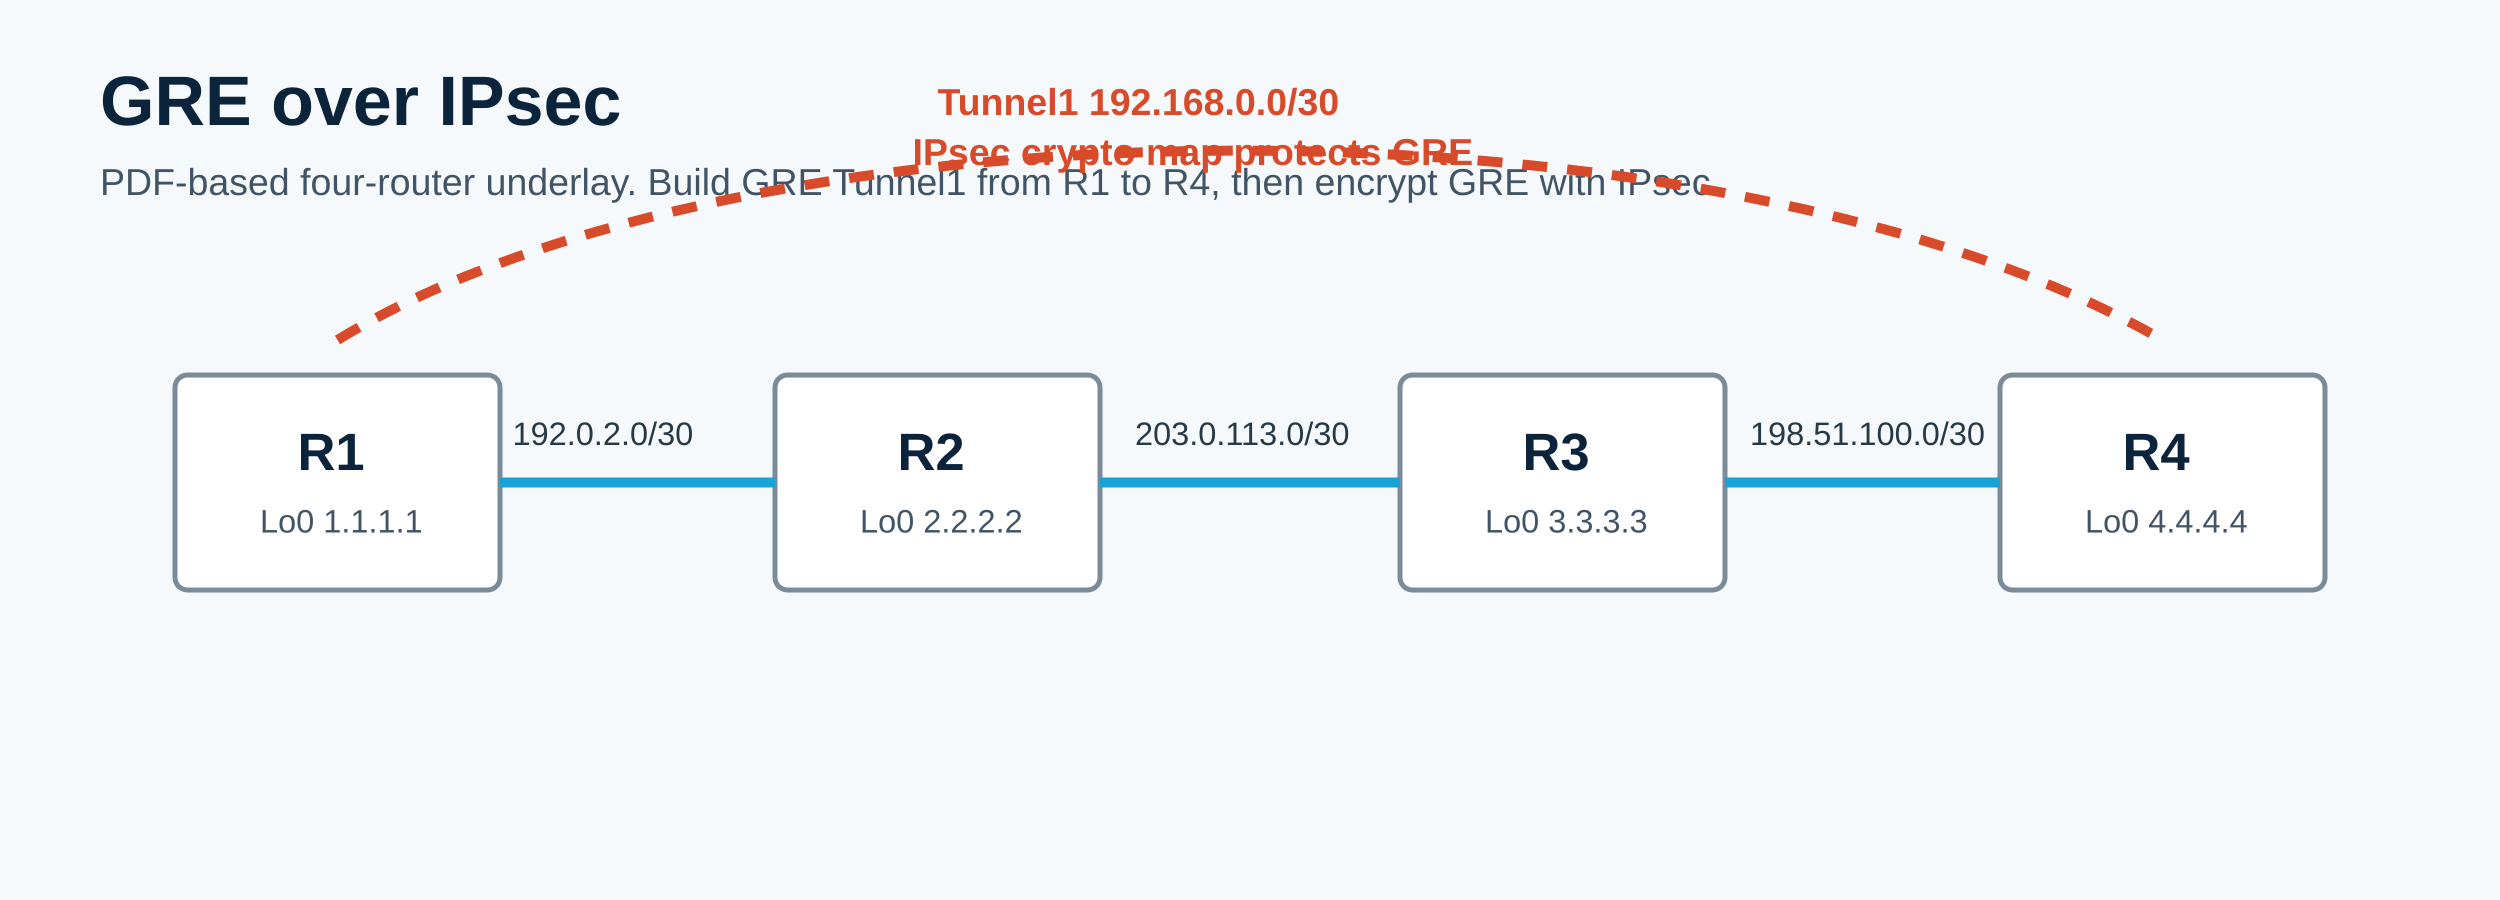
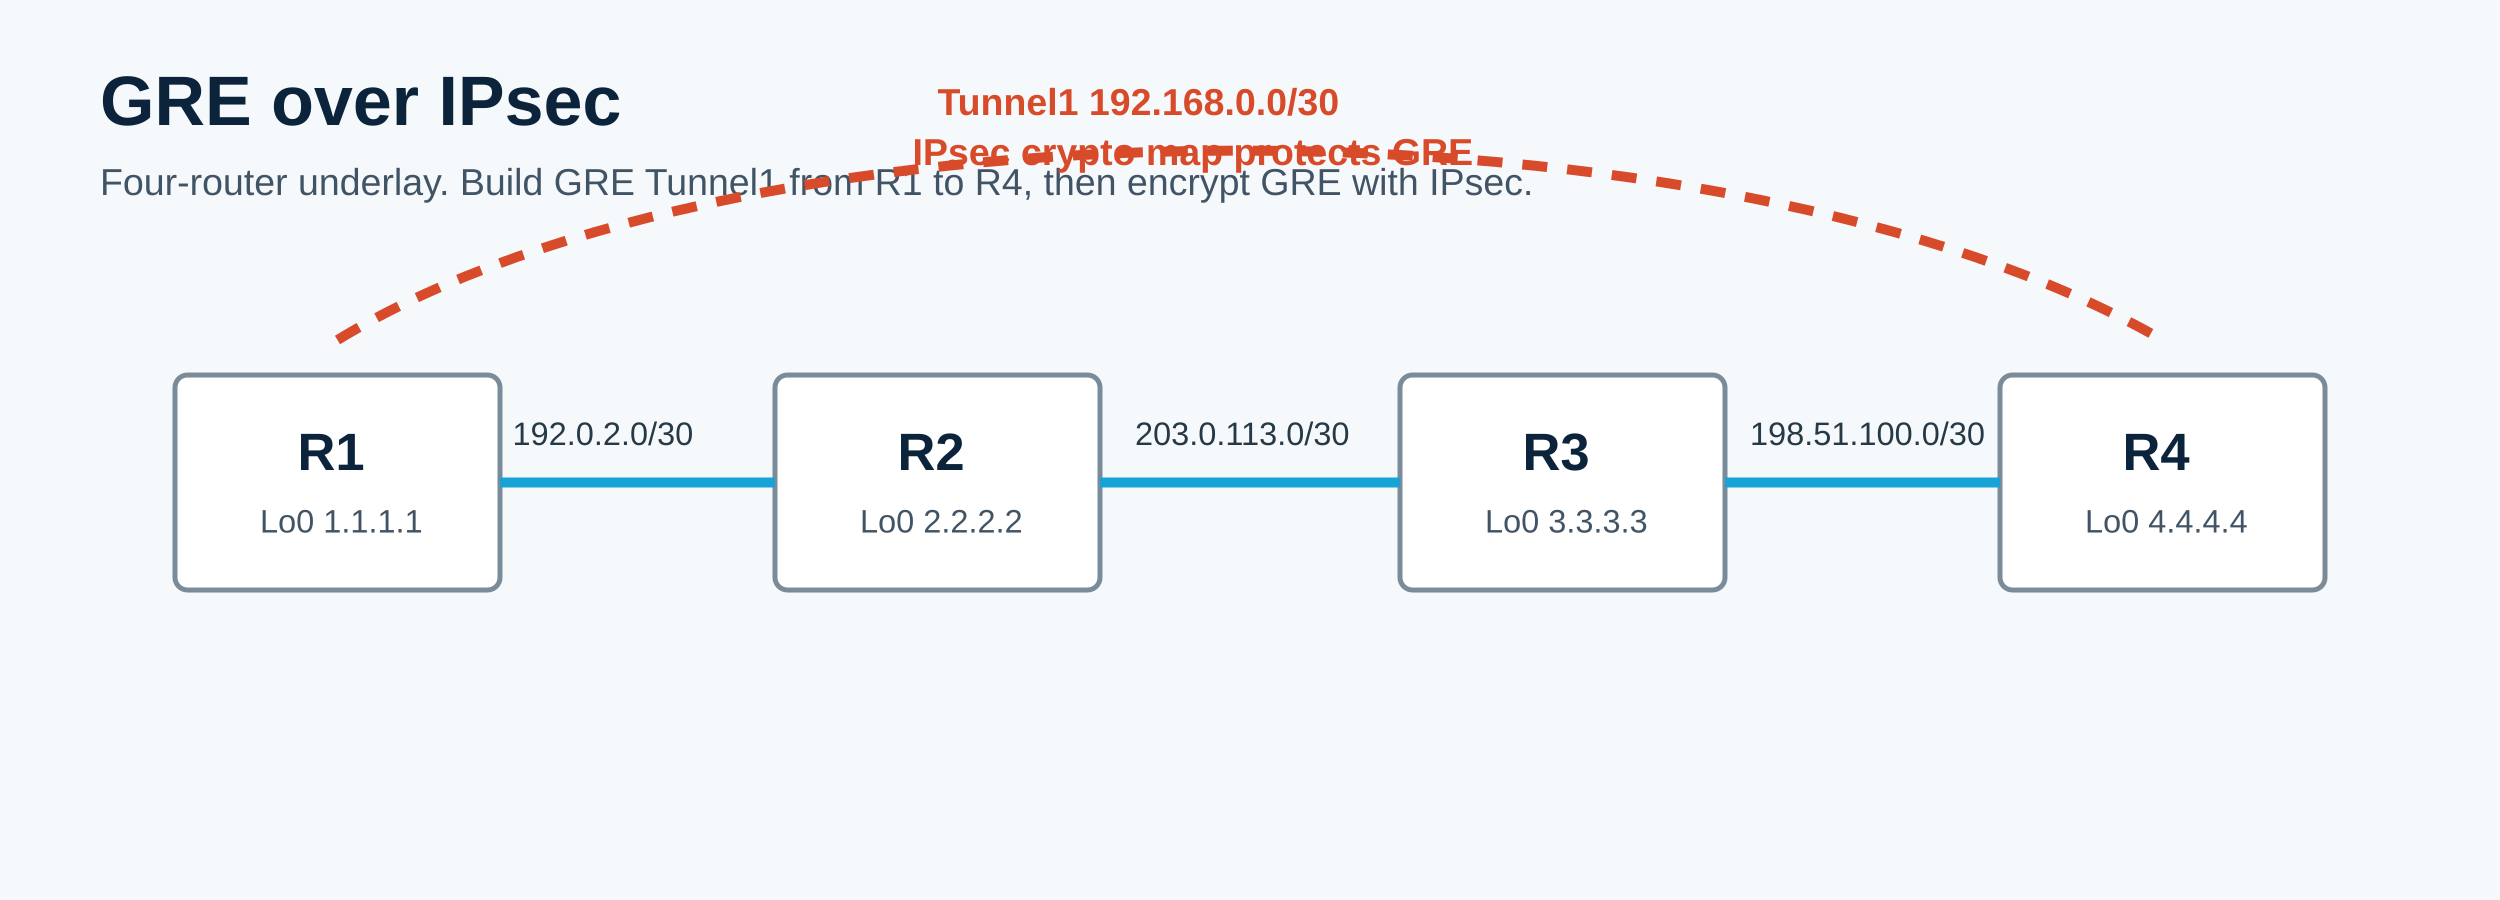
<svg xmlns="http://www.w3.org/2000/svg" width="1000" height="360" viewBox="0 0 1000 360" role="img" aria-labelledby="title desc">
  <rect width="1000" height="360" fill="#f6f9fb" />
  <text x="40" y="50" fill="#0b243b" font-family="Arial, sans-serif" font-size="28" font-weight="700">GRE over IPsec</text>
-   <text x="40" y="78" fill="#415466" font-family="Arial, sans-serif" font-size="15">PDF-based four-router underlay. Build GRE Tunnel1 from R1 to R4, then encrypt GRE with IPsec.</text>
+   <text x="40" y="78" fill="#415466" font-family="Arial, sans-serif" font-size="15">Four-router underlay. Build GRE Tunnel1 from R1 to R4, then encrypt GRE with IPsec.</text>
  <g fill="#fff" stroke="#7a8b99" stroke-width="2">
    <rect x="70" y="150" width="130" height="86" rx="5" />
    <rect x="310" y="150" width="130" height="86" rx="5" />
    <rect x="560" y="150" width="130" height="86" rx="5" />
    <rect x="800" y="150" width="130" height="86" rx="5" />
  </g>
  <g fill="#0b243b" font-family="Arial, sans-serif" font-weight="700" font-size="21">
    <text x="119" y="188">R1</text>
    <text x="359" y="188">R2</text>
    <text x="609" y="188">R3</text>
    <text x="849" y="188">R4</text>
  </g>
  <g fill="#415466" font-family="Arial, sans-serif" font-size="13">
    <text x="104" y="213">Lo0 1.1.1.1</text>
    <text x="344" y="213">Lo0 2.2.2.2</text>
    <text x="594" y="213">Lo0 3.3.3.3</text>
    <text x="834" y="213">Lo0 4.4.4.4</text>
  </g>
  <line x1="200" y1="193" x2="310" y2="193" stroke="#18a3d7" stroke-width="4" />
  <line x1="440" y1="193" x2="560" y2="193" stroke="#18a3d7" stroke-width="4" />
  <line x1="690" y1="193" x2="800" y2="193" stroke="#18a3d7" stroke-width="4" />
  <g fill="#263946" font-family="Arial, sans-serif" font-size="13">
    <text x="205" y="178">192.0.2.0/30</text>
    <text x="454" y="178">203.0.113.0/30</text>
    <text x="700" y="178">198.51.100.0/30</text>
  </g>
  <path d="M135 136 C300 35 690 35 865 136" fill="none" stroke="#d84b2a" stroke-width="4" stroke-dasharray="10 8" />
  <text x="375" y="46" fill="#d84b2a" font-family="Arial, sans-serif" font-size="15" font-weight="700">Tunnel1 192.168.0.0/30</text>
  <text x="365" y="66" fill="#d84b2a" font-family="Arial, sans-serif" font-size="15" font-weight="700">IPsec crypto map protects GRE</text>
</svg>
